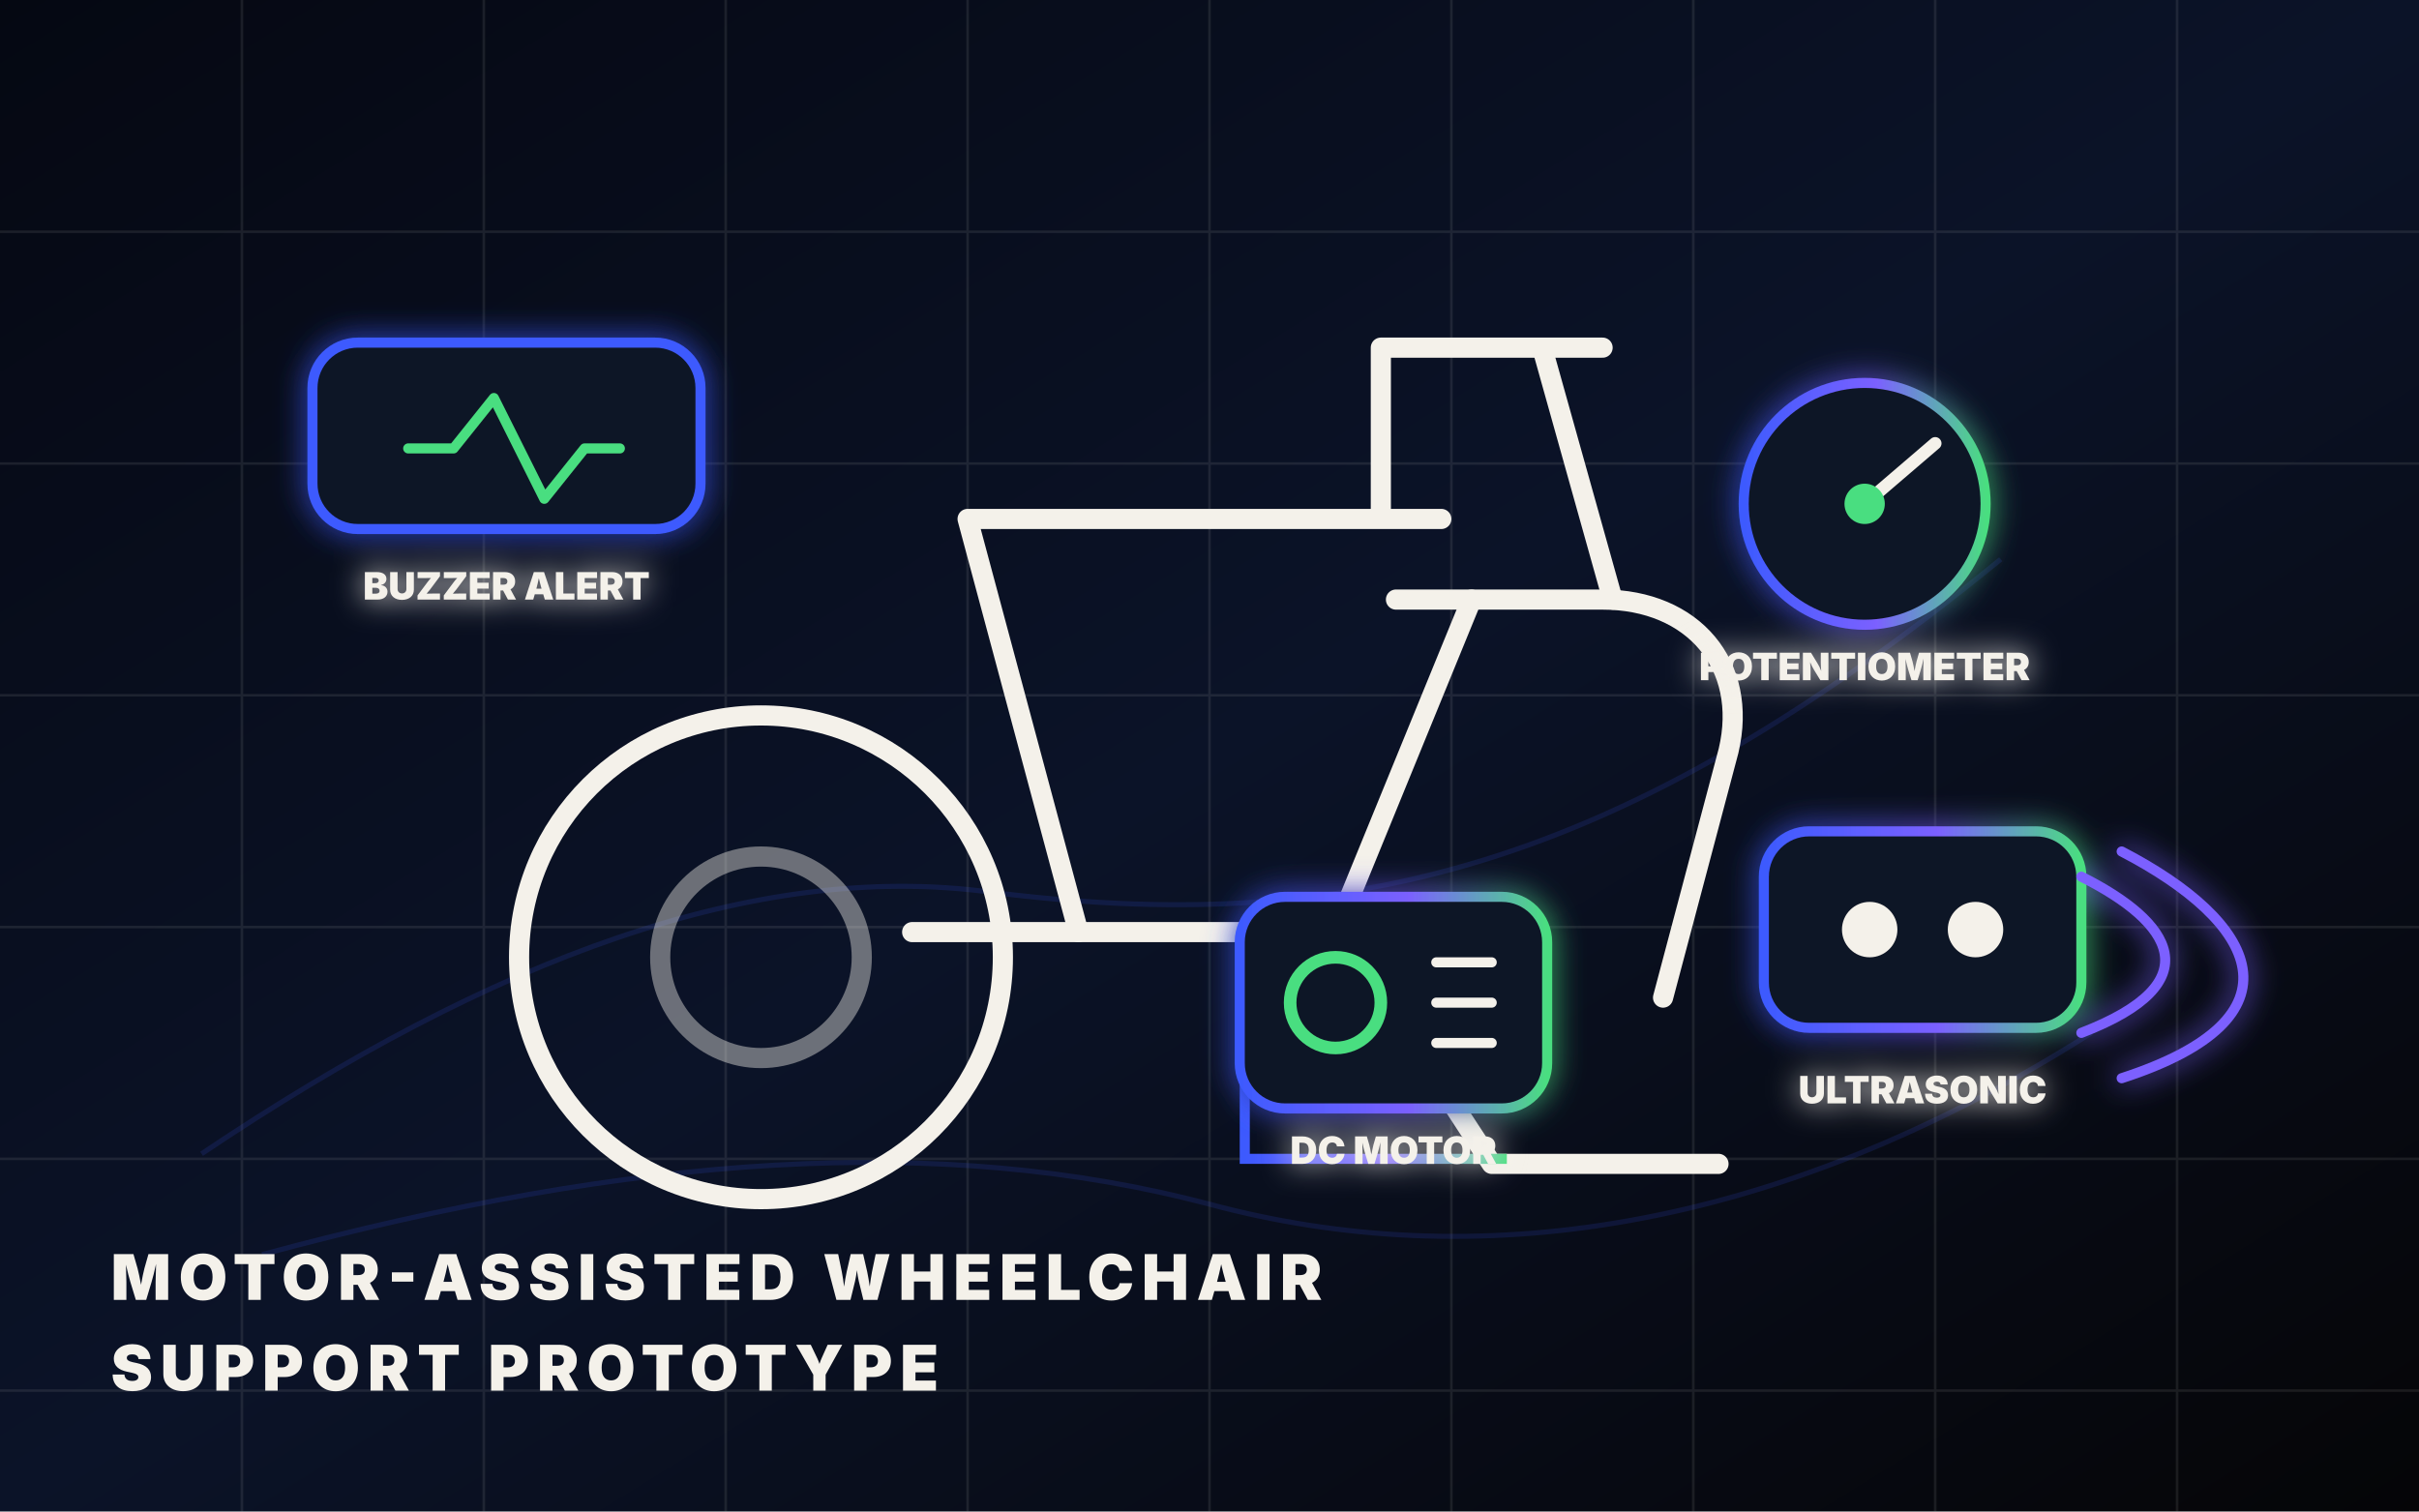
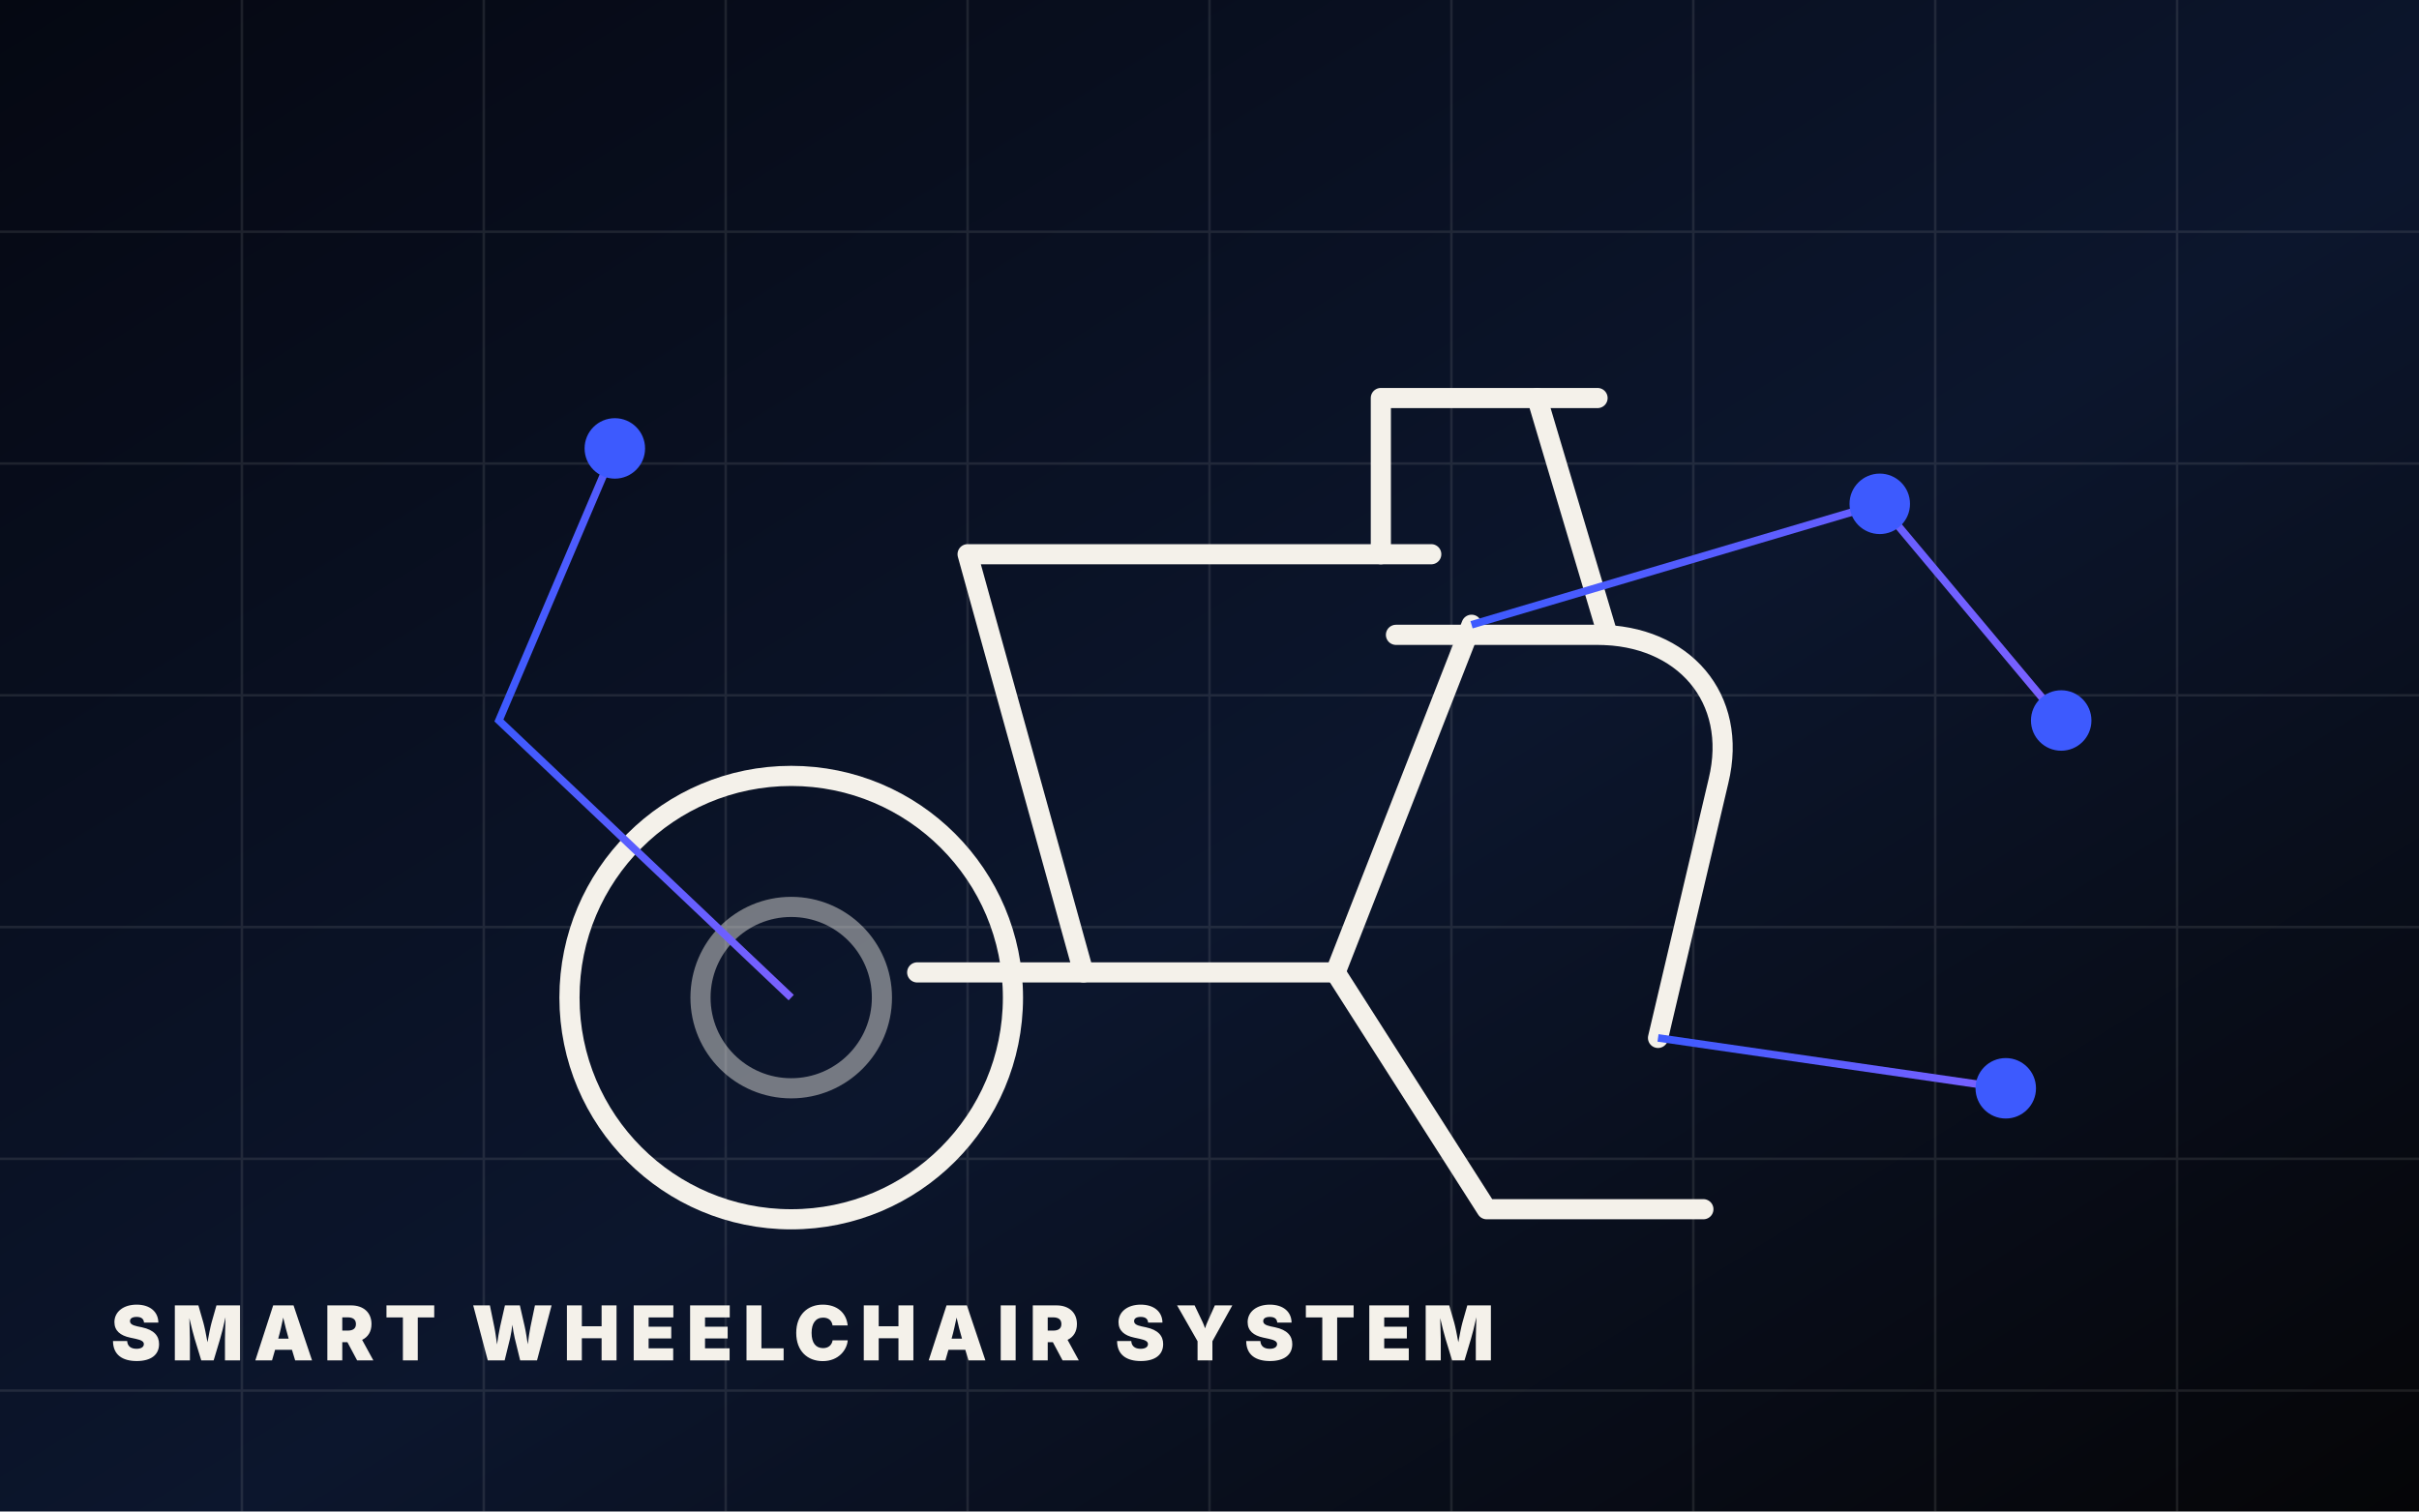
<svg xmlns="http://www.w3.org/2000/svg" viewBox="0 0 960 600" role="img" aria-labelledby="title desc">
  <defs>
    <linearGradient id="bg" x1="0" y1="0" x2="1" y2="1">
      <stop stop-color="#050812" />
-       <stop offset=".5" stop-color="#0b1328" />
+       <stop offset=".55" stop-color="#0c162d" />
      <stop offset="1" stop-color="#050507" />
    </linearGradient>
    <linearGradient id="line" x1="0" x2="1">
      <stop stop-color="#3d5afe" />
-       <stop offset=".55" stop-color="#7b61ff" />
-       <stop offset="1" stop-color="#4ade80" />
+       <stop offset="1" stop-color="#7b61ff" />
    </linearGradient>
-     <filter id="glow" x="-40%" y="-40%" width="180%" height="180%">
-       <feGaussianBlur stdDeviation="6" result="blur" />
-       <feMerge>
-         <feMergeNode in="blur" />
-         <feMergeNode in="SourceGraphic" />
-       </feMerge>
-     </filter>
  </defs>
  <rect width="960" height="600" fill="url(#bg)" />
-   <g stroke="#f4f1ea" stroke-width="1" opacity=".09">
+   <g stroke="#f4f1ea" stroke-width="1" opacity=".1">
    <path d="M0 92h960M0 184h960M0 276h960M0 368h960M0 460h960M0 552h960" />
    <path d="M96 0v600M192 0v600M288 0v600M384 0v600M480 0v600M576 0v600M672 0v600M768 0v600M864 0v600" />
  </g>
-   <g opacity=".14" fill="none" stroke="#3d5afe" stroke-width="2">
-     <path d="M80 458c116-78 220-116 312-104 142 18 250-8 402-132" />
-     <path d="M104 498c148-40 270-48 376-20 104 28 224 12 350-68" />
+   <g fill="none" stroke="#f4f1ea" stroke-width="8" stroke-linecap="round" stroke-linejoin="round">
+     <circle cx="314" cy="396" r="88" />
+     <circle cx="314" cy="396" r="36" opacity=".45" />
+     <path d="M364 386h166l54-138" />
+     <path d="M430 386l-46-166h184" />
+     <path d="M554 252h80c34 0 56 25 48 58l-24 102" />
+     <path d="M548 220v-62h86" />
+     <path d="M610 158l28 94" />
+     <path d="M530 386l60 94h86" />
  </g>
-   <g fill="none" stroke="#f4f1ea" stroke-width="8" stroke-linecap="round" stroke-linejoin="round">
-     <circle cx="302" cy="380" r="96" />
-     <circle cx="302" cy="380" r="40" opacity=".42" />
-     <path d="M362 370h168l54-132" />
-     <path d="M428 370l-44-164h188" />
-     <path d="M554 238h82c36 0 58 26 50 60l-26 98" />
-     <path d="M548 204v-66h88" />
-     <path d="M612 138l28 100" />
-     <path d="M532 370l60 92h90" />
+   <g stroke="url(#line)" stroke-width="3" fill="none">
+     <path d="M314 396 198 286 244 178" />
+     <path d="M584 248 746 200 818 286" />
+     <path d="M658 412 796 432" />
  </g>
-   <g stroke="url(#line)" stroke-width="4" fill="none">
-     <path d="M384 398h110" />
-     <path d="M494 398v62h104" />
-     <path d="M594 238h136" />
-     <path d="M636 462h122" />
+   <g fill="#3d5afe">
+     <circle cx="244" cy="178" r="12" />
+     <circle cx="746" cy="200" r="12" />
+     <circle cx="818" cy="286" r="12" />
+     <circle cx="796" cy="432" r="12" />
  </g>
-   <g transform="translate(492 356)" filter="url(#glow)">
-     <rect x="0" y="0" width="122" height="84" rx="18" fill="#101726" stroke="url(#line)" stroke-width="4" />
-     <circle cx="38" cy="42" r="18" fill="none" stroke="#4ade80" stroke-width="5" />
-     <path d="M78 26h22M78 42h22M78 58h22" stroke="#f4f1ea" stroke-width="4" stroke-linecap="round" />
-     <text x="61" y="106" text-anchor="middle" fill="#f4f1ea" font-family="Inter, Arial, sans-serif" font-weight="900" font-size="15">DC MOTOR</text>
-   </g>
-   <g transform="translate(682 142)" filter="url(#glow)">
-     <circle cx="58" cy="58" r="48" fill="#101726" stroke="url(#line)" stroke-width="4" />
-     <path d="M58 58 86 34" stroke="#f4f1ea" stroke-width="5" stroke-linecap="round" />
-     <circle cx="58" cy="58" r="8" fill="#4ade80" />
-     <text x="58" y="128" text-anchor="middle" fill="#f4f1ea" font-family="Inter, Arial, sans-serif" font-weight="900" font-size="15">POTENTIOMETER</text>
-   </g>
-   <g transform="translate(700 330)" filter="url(#glow)">
-     <rect x="0" y="0" width="126" height="78" rx="18" fill="#101726" stroke="url(#line)" stroke-width="4" />
-     <circle cx="42" cy="39" r="11" fill="#f4f1ea" />
-     <circle cx="84" cy="39" r="11" fill="#f4f1ea" />
-     <path d="M126 18c36 18 52 42 0 62M142 8c54 28 74 66 0 90" stroke="#7b61ff" stroke-width="4" fill="none" stroke-linecap="round" />
-     <text x="63" y="108" text-anchor="middle" fill="#f4f1ea" font-family="Inter, Arial, sans-serif" font-weight="900" font-size="15">ULTRASONIC</text>
-   </g>
-   <g transform="translate(124 136)" filter="url(#glow)">
-     <rect width="154" height="74" rx="18" fill="#101726" stroke="#3d5afe" stroke-width="4" />
-     <path d="M38 42h18l16-20 20 40 16-20h14" stroke="#4ade80" stroke-width="4" fill="none" stroke-linecap="round" stroke-linejoin="round" />
-     <text x="77" y="102" text-anchor="middle" fill="#f4f1ea" font-family="Inter, Arial, sans-serif" font-weight="900" font-size="15">BUZZER ALERT</text>
-   </g>
-   <g fill="#f4f1ea" font-family="Inter, Arial, sans-serif" font-weight="900">
-     <text x="44" y="516" font-size="25" letter-spacing="3">MOTOR-ASSISTED WHEELCHAIR</text>
-     <text x="44" y="552" font-size="25" letter-spacing="3">SUPPORT PROTOTYPE</text>
-   </g>
+   <text x="44" y="540" fill="#f4f1ea" font-family="Inter, Arial, sans-serif" font-weight="900" font-size="30" letter-spacing="4">SMART WHEELCHAIR SYSTEM</text>
</svg>
